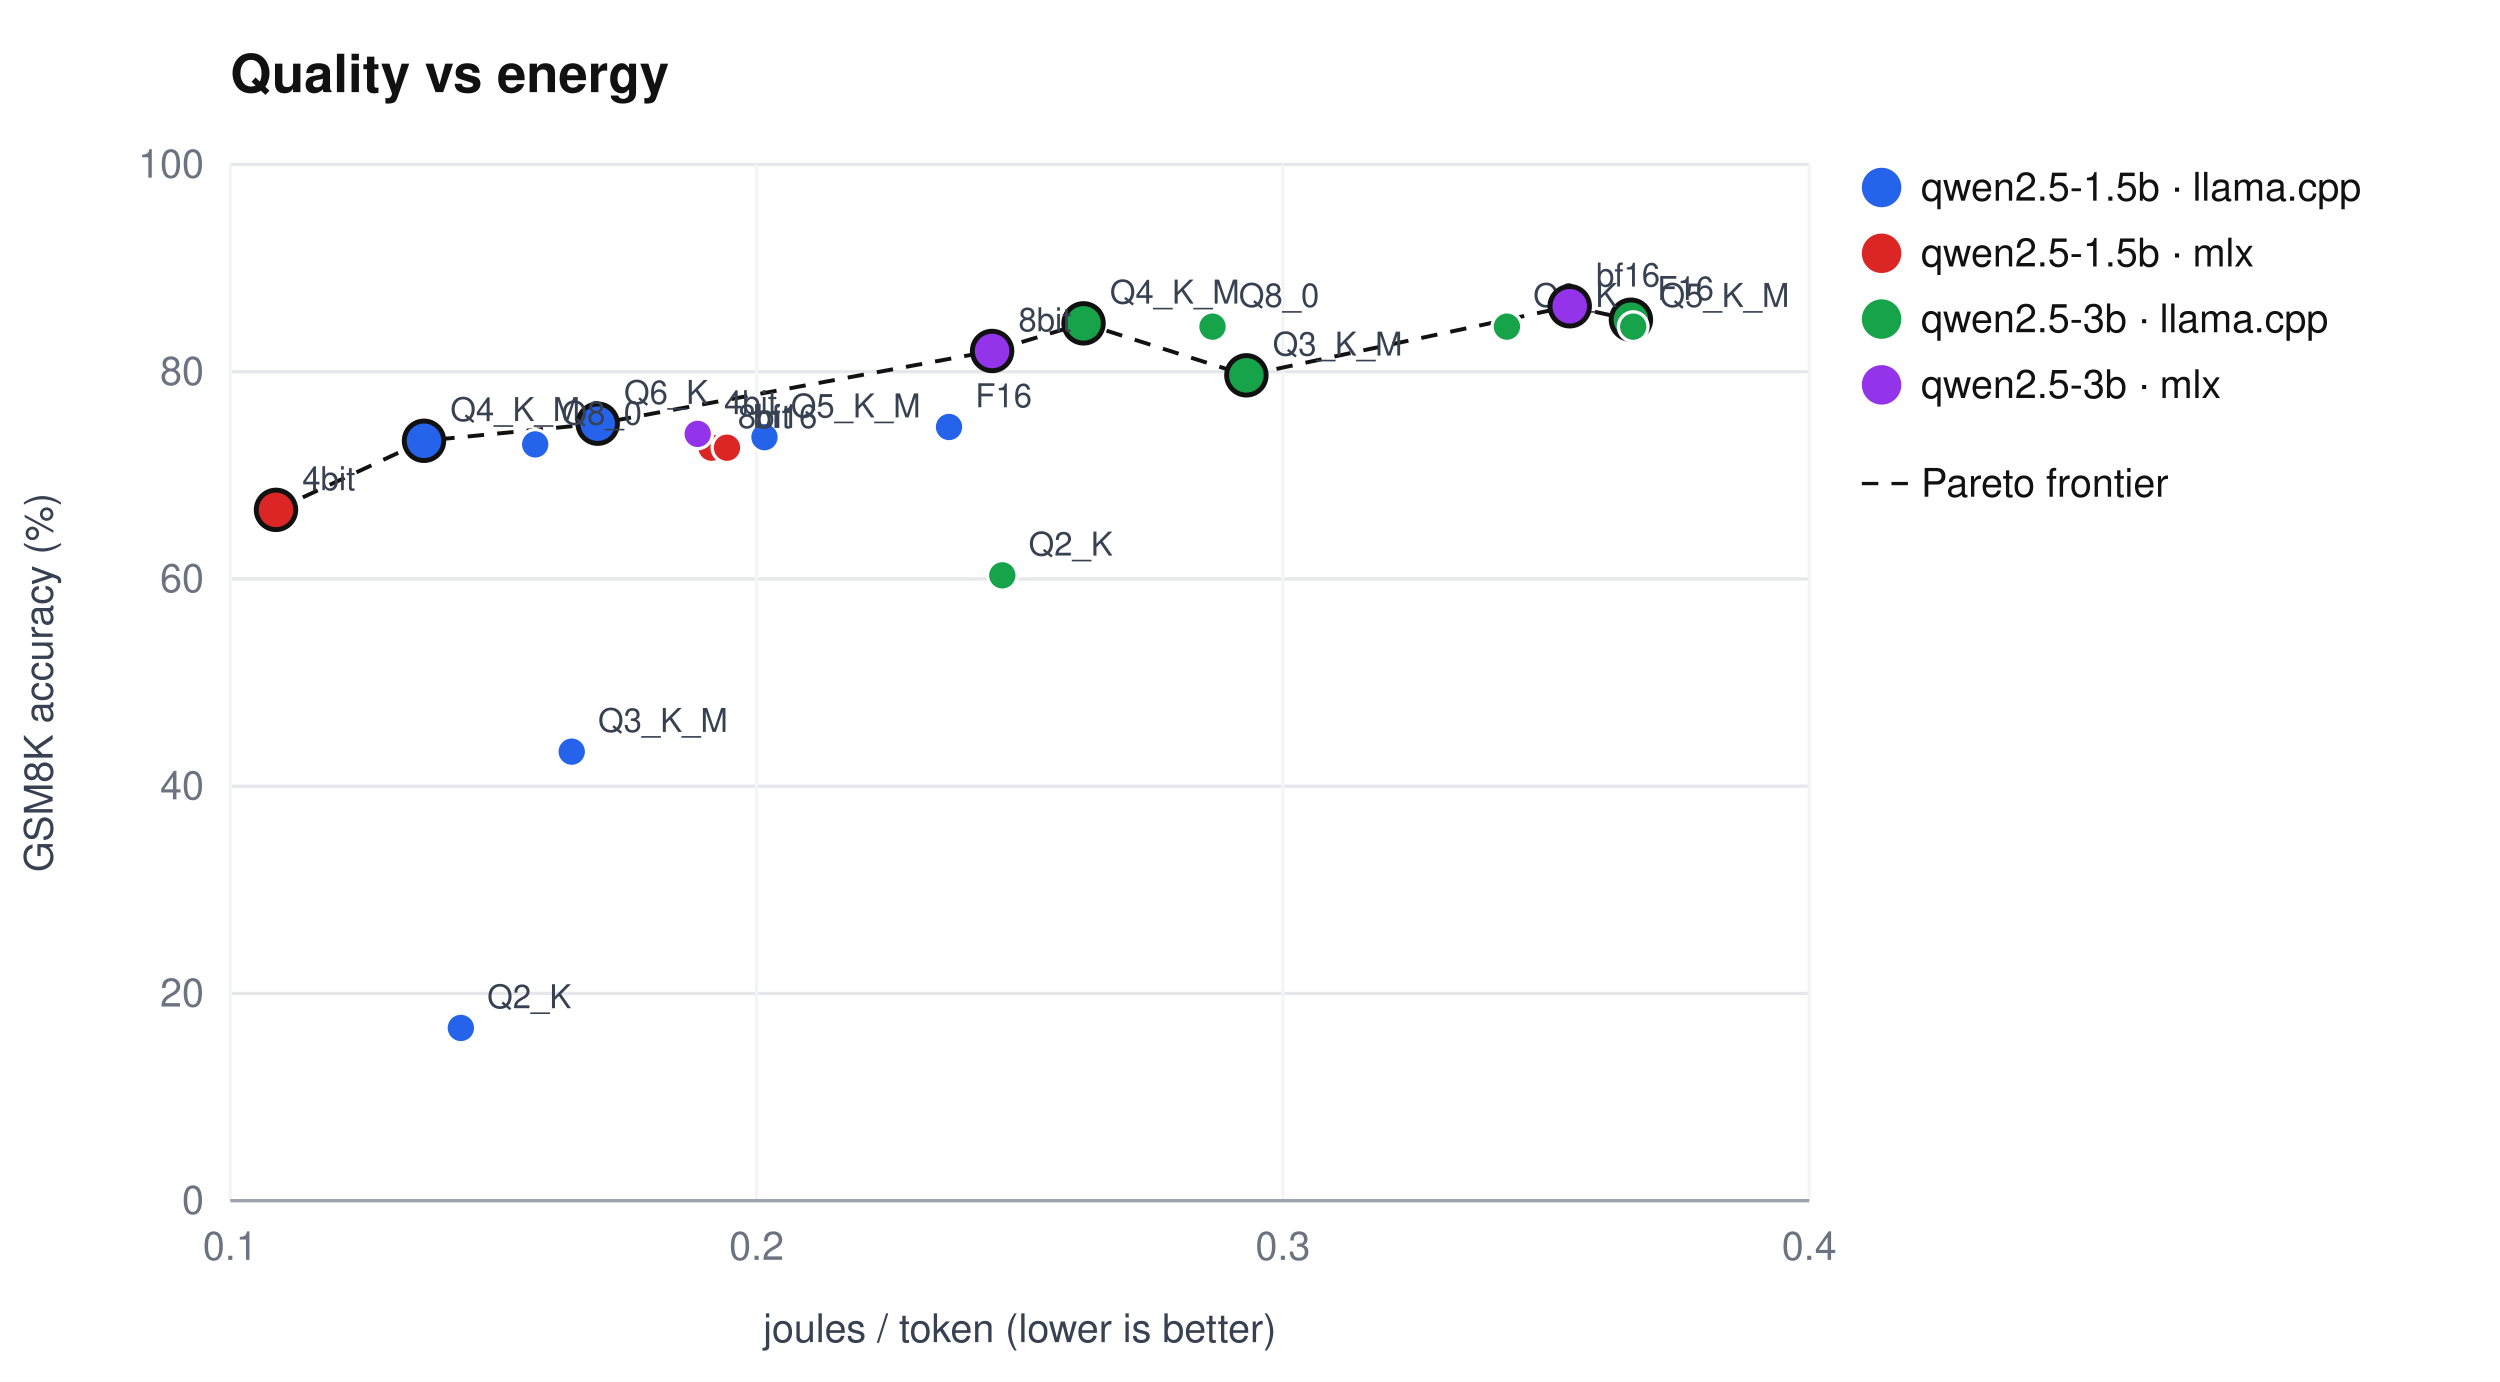
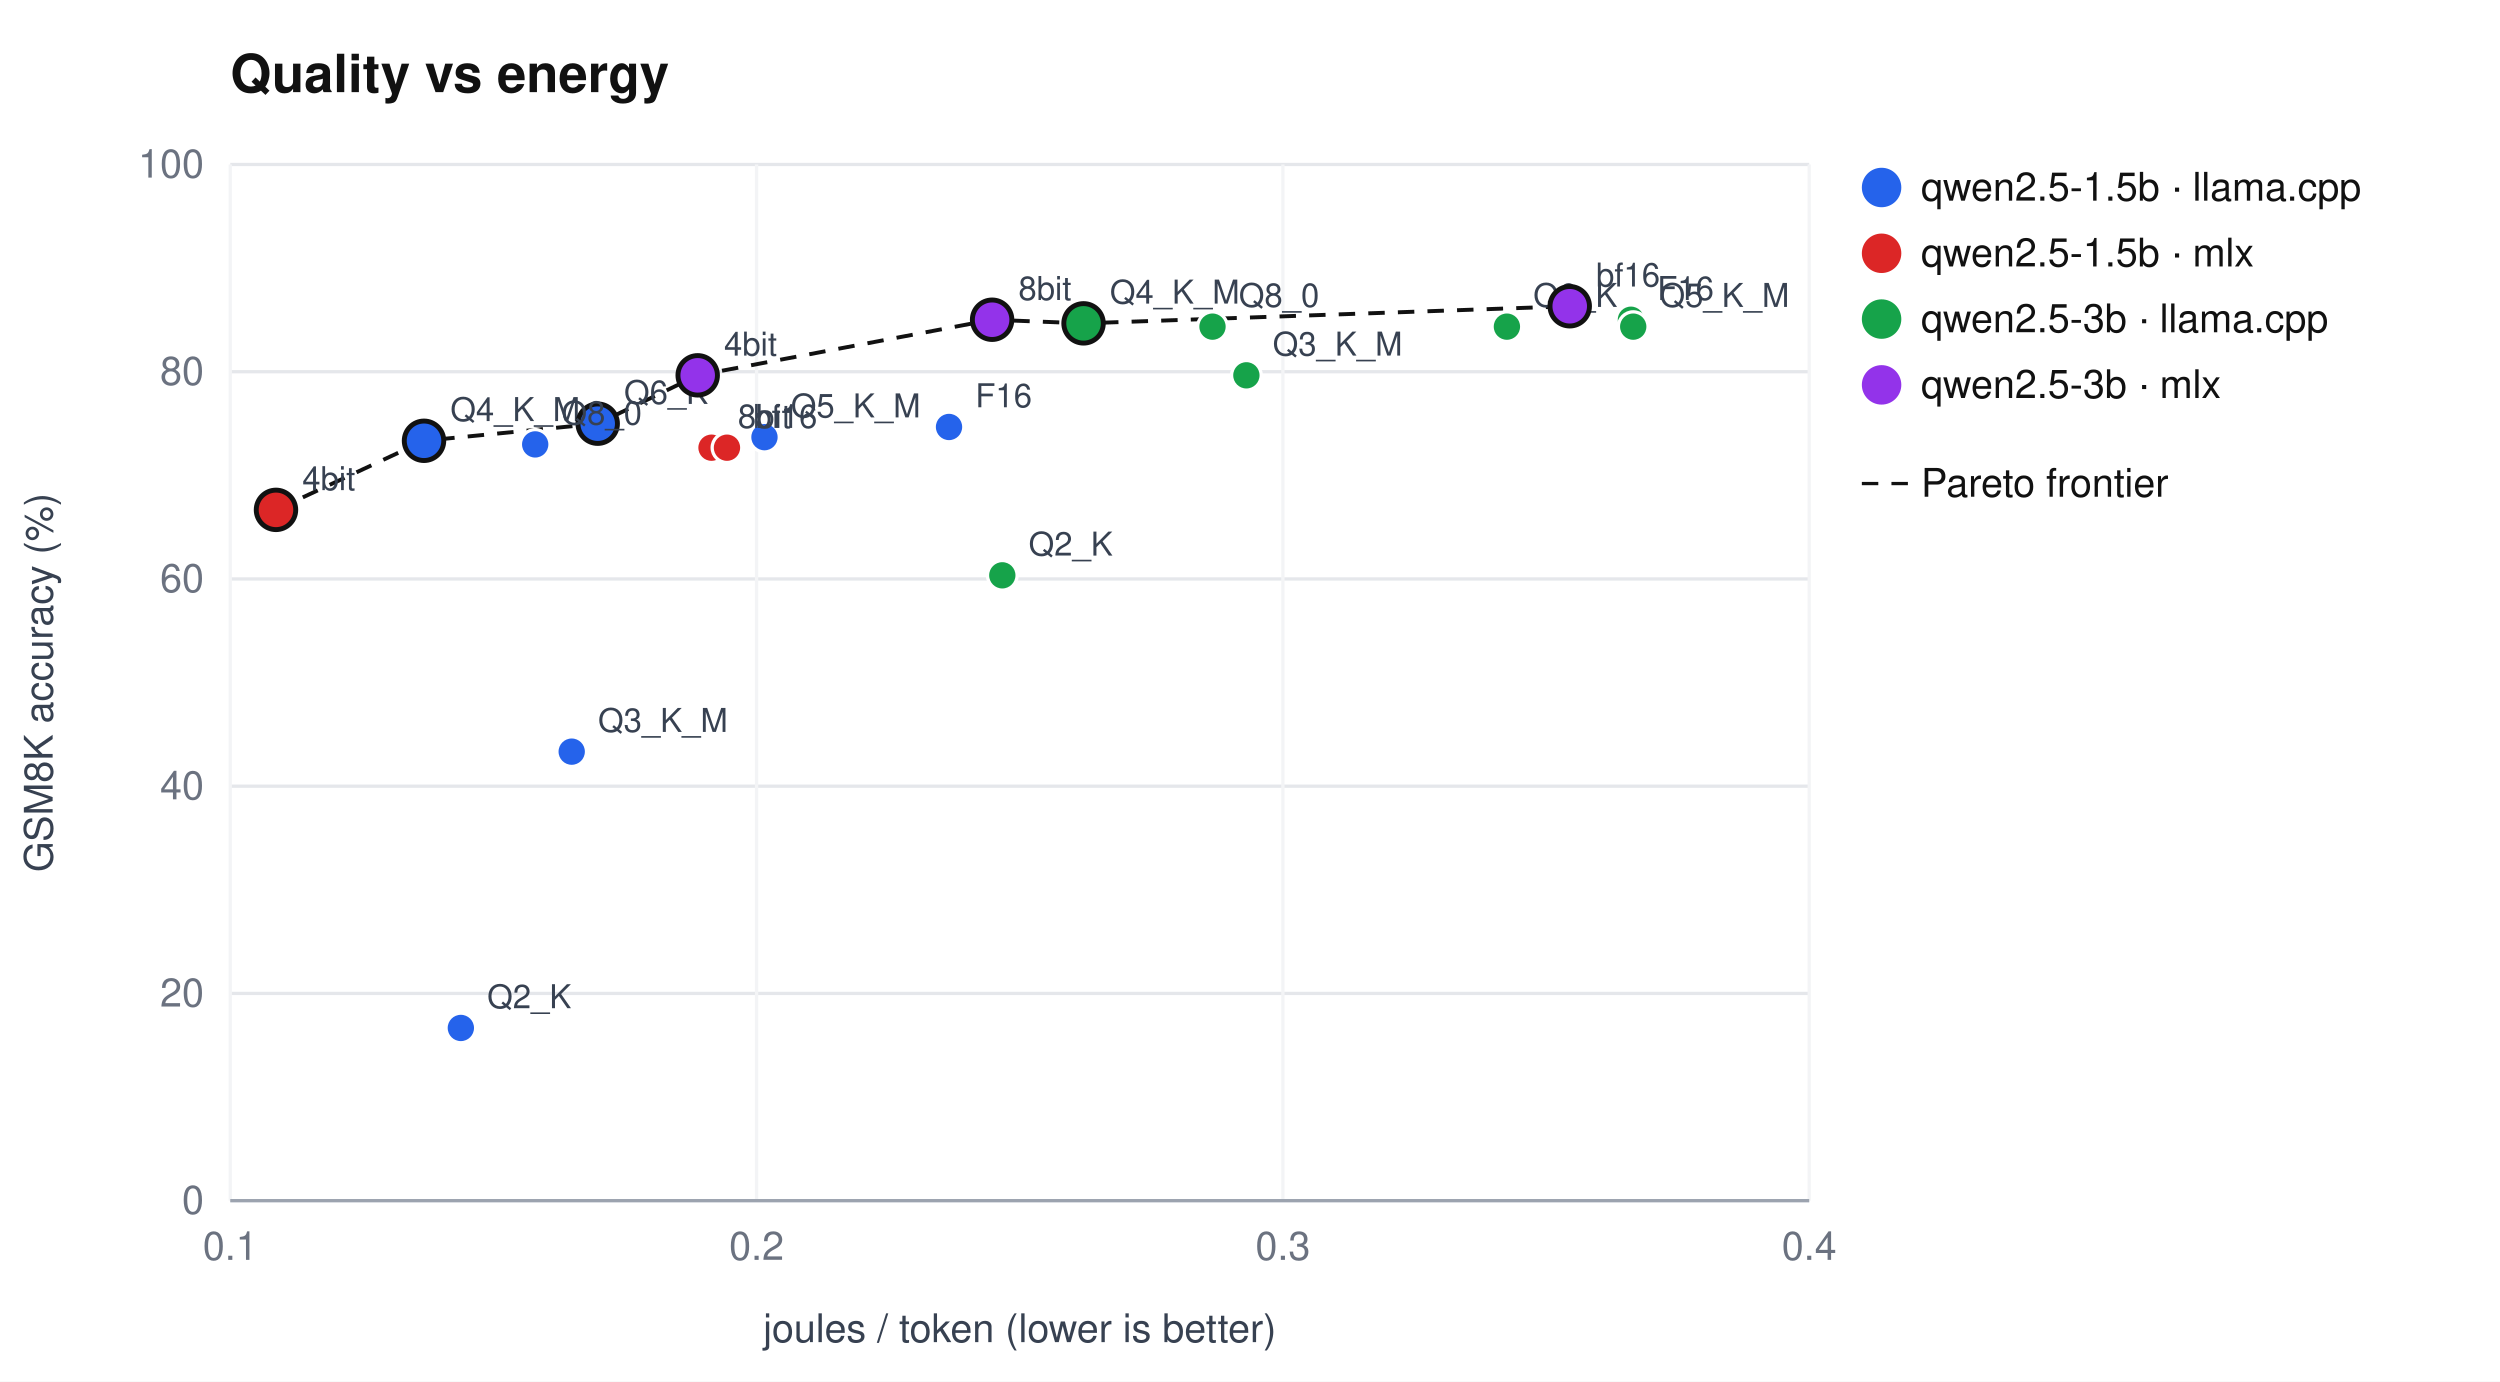
<svg xmlns="http://www.w3.org/2000/svg" viewBox="0 0 760 420" width="760" height="420" font-family="-apple-system, Helvetica, Arial, sans-serif" font-size="12">
  <rect width="760" height="420" fill="white" />
  <text x="70" y="28" font-size="16" font-weight="600" fill="#111">Quality vs energy</text>
  <line x1="70" x2="550" y1="365.0" y2="365.0" stroke="#e5e7eb" />
  <text x="62" y="369.0" text-anchor="end" fill="#6b7280">0</text>
  <line x1="70" x2="550" y1="302.0" y2="302.0" stroke="#e5e7eb" />
  <text x="62" y="306.0" text-anchor="end" fill="#6b7280">20</text>
  <line x1="70" x2="550" y1="239.0" y2="239.0" stroke="#e5e7eb" />
  <text x="62" y="243.0" text-anchor="end" fill="#6b7280">40</text>
  <line x1="70" x2="550" y1="176.0" y2="176.0" stroke="#e5e7eb" />
  <text x="62" y="180.0" text-anchor="end" fill="#6b7280">60</text>
  <line x1="70" x2="550" y1="113.0" y2="113.0" stroke="#e5e7eb" />
  <text x="62" y="117.0" text-anchor="end" fill="#6b7280">80</text>
  <line x1="70" x2="550" y1="50.0" y2="50.0" stroke="#e5e7eb" />
  <text x="62" y="54.0" text-anchor="end" fill="#6b7280">100</text>
  <line x1="70.0" x2="70.0" y1="50" y2="365" stroke="#f3f4f6" />
  <text x="70.0" y="383" text-anchor="middle" fill="#6b7280">0.1</text>
  <line x1="230.0" x2="230.0" y1="50" y2="365" stroke="#f3f4f6" />
  <text x="230.0" y="383" text-anchor="middle" fill="#6b7280">0.2</text>
  <line x1="390.0" x2="390.0" y1="50" y2="365" stroke="#f3f4f6" />
  <text x="390.0" y="383" text-anchor="middle" fill="#6b7280">0.3</text>
  <line x1="550.0" x2="550.0" y1="50" y2="365" stroke="#f3f4f6" />
  <text x="550.0" y="383" text-anchor="middle" fill="#6b7280">0.4</text>
  <line x1="70" x2="550" y1="365" y2="365" stroke="#9ca3af" />
  <text x="310.0" y="408" text-anchor="middle" fill="#374151">joules / token (lower is better)</text>
  <text x="16" y="207.5" text-anchor="middle" fill="#374151" transform="rotate(-90 16 207.5)">GSM8K accuracy (%)</text>
-   <path d="M83.9,155.0 L128.9,134.0 L181.7,128.8 L301.6,106.7 L329.4,98.3 L378.9,114.1 L477.2,93.1 L495.8,97.2" fill="none" stroke="#111" stroke-width="1.2" stroke-dasharray="5 4" />
+   <path d="M83.9,155.0 L128.9,134.0 L181.7,128.8 L212.1,114.1 L301.6,97.2 L329.4,98.3 L477.2,93.1" fill="none" stroke="#111" stroke-width="1.2" stroke-dasharray="5 4" />
  <circle cx="288.5" cy="129.8" r="4.5" fill="#2563eb" stroke="white" stroke-width="1" />
  <text x="296.5" y="123.8" font-size="10" fill="#374151">F16</text>
  <circle cx="140.1" cy="312.5" r="4.5" fill="#2563eb" stroke="white" stroke-width="1" />
  <text x="148.1" y="306.5" font-size="10" fill="#374151">Q2_K</text>
  <circle cx="173.8" cy="228.5" r="4.5" fill="#2563eb" stroke="white" stroke-width="1" />
  <text x="181.8" y="222.5" font-size="10" fill="#374151">Q3_K_M</text>
  <circle cx="128.9" cy="134.0" r="6" fill="#2563eb" stroke="#111" stroke-width="1.5" />
  <text x="136.9" y="128.0" font-size="10" fill="#374151">Q4_K_M</text>
  <circle cx="232.4" cy="132.9" r="4.5" fill="#2563eb" stroke="white" stroke-width="1" />
  <text x="240.4" y="126.9" font-size="10" fill="#374151">Q5_K_M</text>
  <circle cx="181.7" cy="128.8" r="6" fill="#2563eb" stroke="#111" stroke-width="1.5" />
  <text x="189.7" y="122.8" font-size="10" fill="#374151">Q6_K</text>
  <circle cx="162.7" cy="135.1" r="4.5" fill="#2563eb" stroke="white" stroke-width="1" />
  <text x="170.7" y="129.1" font-size="10" fill="#374151">Q8_0</text>
  <circle cx="83.9" cy="155.0" r="6" fill="#dc2626" stroke="#111" stroke-width="1.5" />
  <text x="91.9" y="149.0" font-size="10" fill="#374151">4bit</text>
  <circle cx="216.3" cy="136.1" r="4.5" fill="#dc2626" stroke="white" stroke-width="1" />
  <text x="224.3" y="130.1" font-size="10" fill="#374151">8bit</text>
  <circle cx="221.0" cy="136.1" r="4.5" fill="#dc2626" stroke="white" stroke-width="1" />
  <text x="229.0" y="130.1" font-size="10" fill="#374151">bf16</text>
-   <circle cx="495.8" cy="97.2" r="6" fill="#16a34a" stroke="#111" stroke-width="1.5" />
+   <circle cx="495.8" cy="97.2" r="4.5" fill="#16a34a" stroke="white" stroke-width="1" />
  <text x="503.8" y="91.2" font-size="10" fill="#374151">F16</text>
  <circle cx="304.7" cy="174.9" r="4.5" fill="#16a34a" stroke="white" stroke-width="1" />
  <text x="312.7" y="168.9" font-size="10" fill="#374151">Q2_K</text>
-   <circle cx="378.9" cy="114.1" r="6" fill="#16a34a" stroke="#111" stroke-width="1.5" />
+   <circle cx="378.9" cy="114.1" r="4.5" fill="#16a34a" stroke="white" stroke-width="1" />
  <text x="386.9" y="108.1" font-size="10" fill="#374151">Q3_K_M</text>
  <circle cx="329.4" cy="98.3" r="6" fill="#16a34a" stroke="#111" stroke-width="1.5" />
  <text x="337.4" y="92.3" font-size="10" fill="#374151">Q4_K_M</text>
  <circle cx="496.5" cy="99.3" r="4.5" fill="#16a34a" stroke="white" stroke-width="1" />
  <text x="504.5" y="93.3" font-size="10" fill="#374151">Q5_K_M</text>
  <circle cx="458.1" cy="99.3" r="4.5" fill="#16a34a" stroke="white" stroke-width="1" />
  <text x="466.1" y="93.3" font-size="10" fill="#374151">Q6_K</text>
  <circle cx="368.6" cy="99.3" r="4.5" fill="#16a34a" stroke="white" stroke-width="1" />
  <text x="376.6" y="93.3" font-size="10" fill="#374151">Q8_0</text>
-   <circle cx="212.1" cy="131.9" r="4.5" fill="#9333ea" stroke="white" stroke-width="1" />
-   <text x="220.1" y="125.9" font-size="10" fill="#374151">4bit</text>
-   <circle cx="301.6" cy="106.7" r="6" fill="#9333ea" stroke="#111" stroke-width="1.5" />
-   <text x="309.6" y="100.7" font-size="10" fill="#374151">8bit</text>
+   <circle cx="212.1" cy="114.1" r="6" fill="#9333ea" stroke="#111" stroke-width="1.5" />
+   <text x="220.1" y="108.1" font-size="10" fill="#374151">4bit</text>
+   <circle cx="301.6" cy="97.2" r="6" fill="#9333ea" stroke="#111" stroke-width="1.5" />
+   <text x="309.6" y="91.2" font-size="10" fill="#374151">8bit</text>
  <circle cx="477.2" cy="93.1" r="6" fill="#9333ea" stroke="#111" stroke-width="1.5" />
  <text x="485.2" y="87.1" font-size="10" fill="#374151">bf16</text>
  <rect x="566" y="51" width="12" height="12" rx="6" fill="#2563eb" />
  <text x="584" y="61" fill="#111">qwen2.5-1.5b · llama.cpp</text>
  <rect x="566" y="71" width="12" height="12" rx="6" fill="#dc2626" />
  <text x="584" y="81" fill="#111">qwen2.5-1.5b · mlx</text>
  <rect x="566" y="91" width="12" height="12" rx="6" fill="#16a34a" />
  <text x="584" y="101" fill="#111">qwen2.5-3b · llama.cpp</text>
  <rect x="566" y="111" width="12" height="12" rx="6" fill="#9333ea" />
  <text x="584" y="121" fill="#111">qwen2.5-3b · mlx</text>
  <line x1="566" x2="580" y1="147" y2="147" stroke="#111" stroke-dasharray="5 4" />
  <text x="584" y="151" fill="#111">Pareto frontier</text>
</svg>
